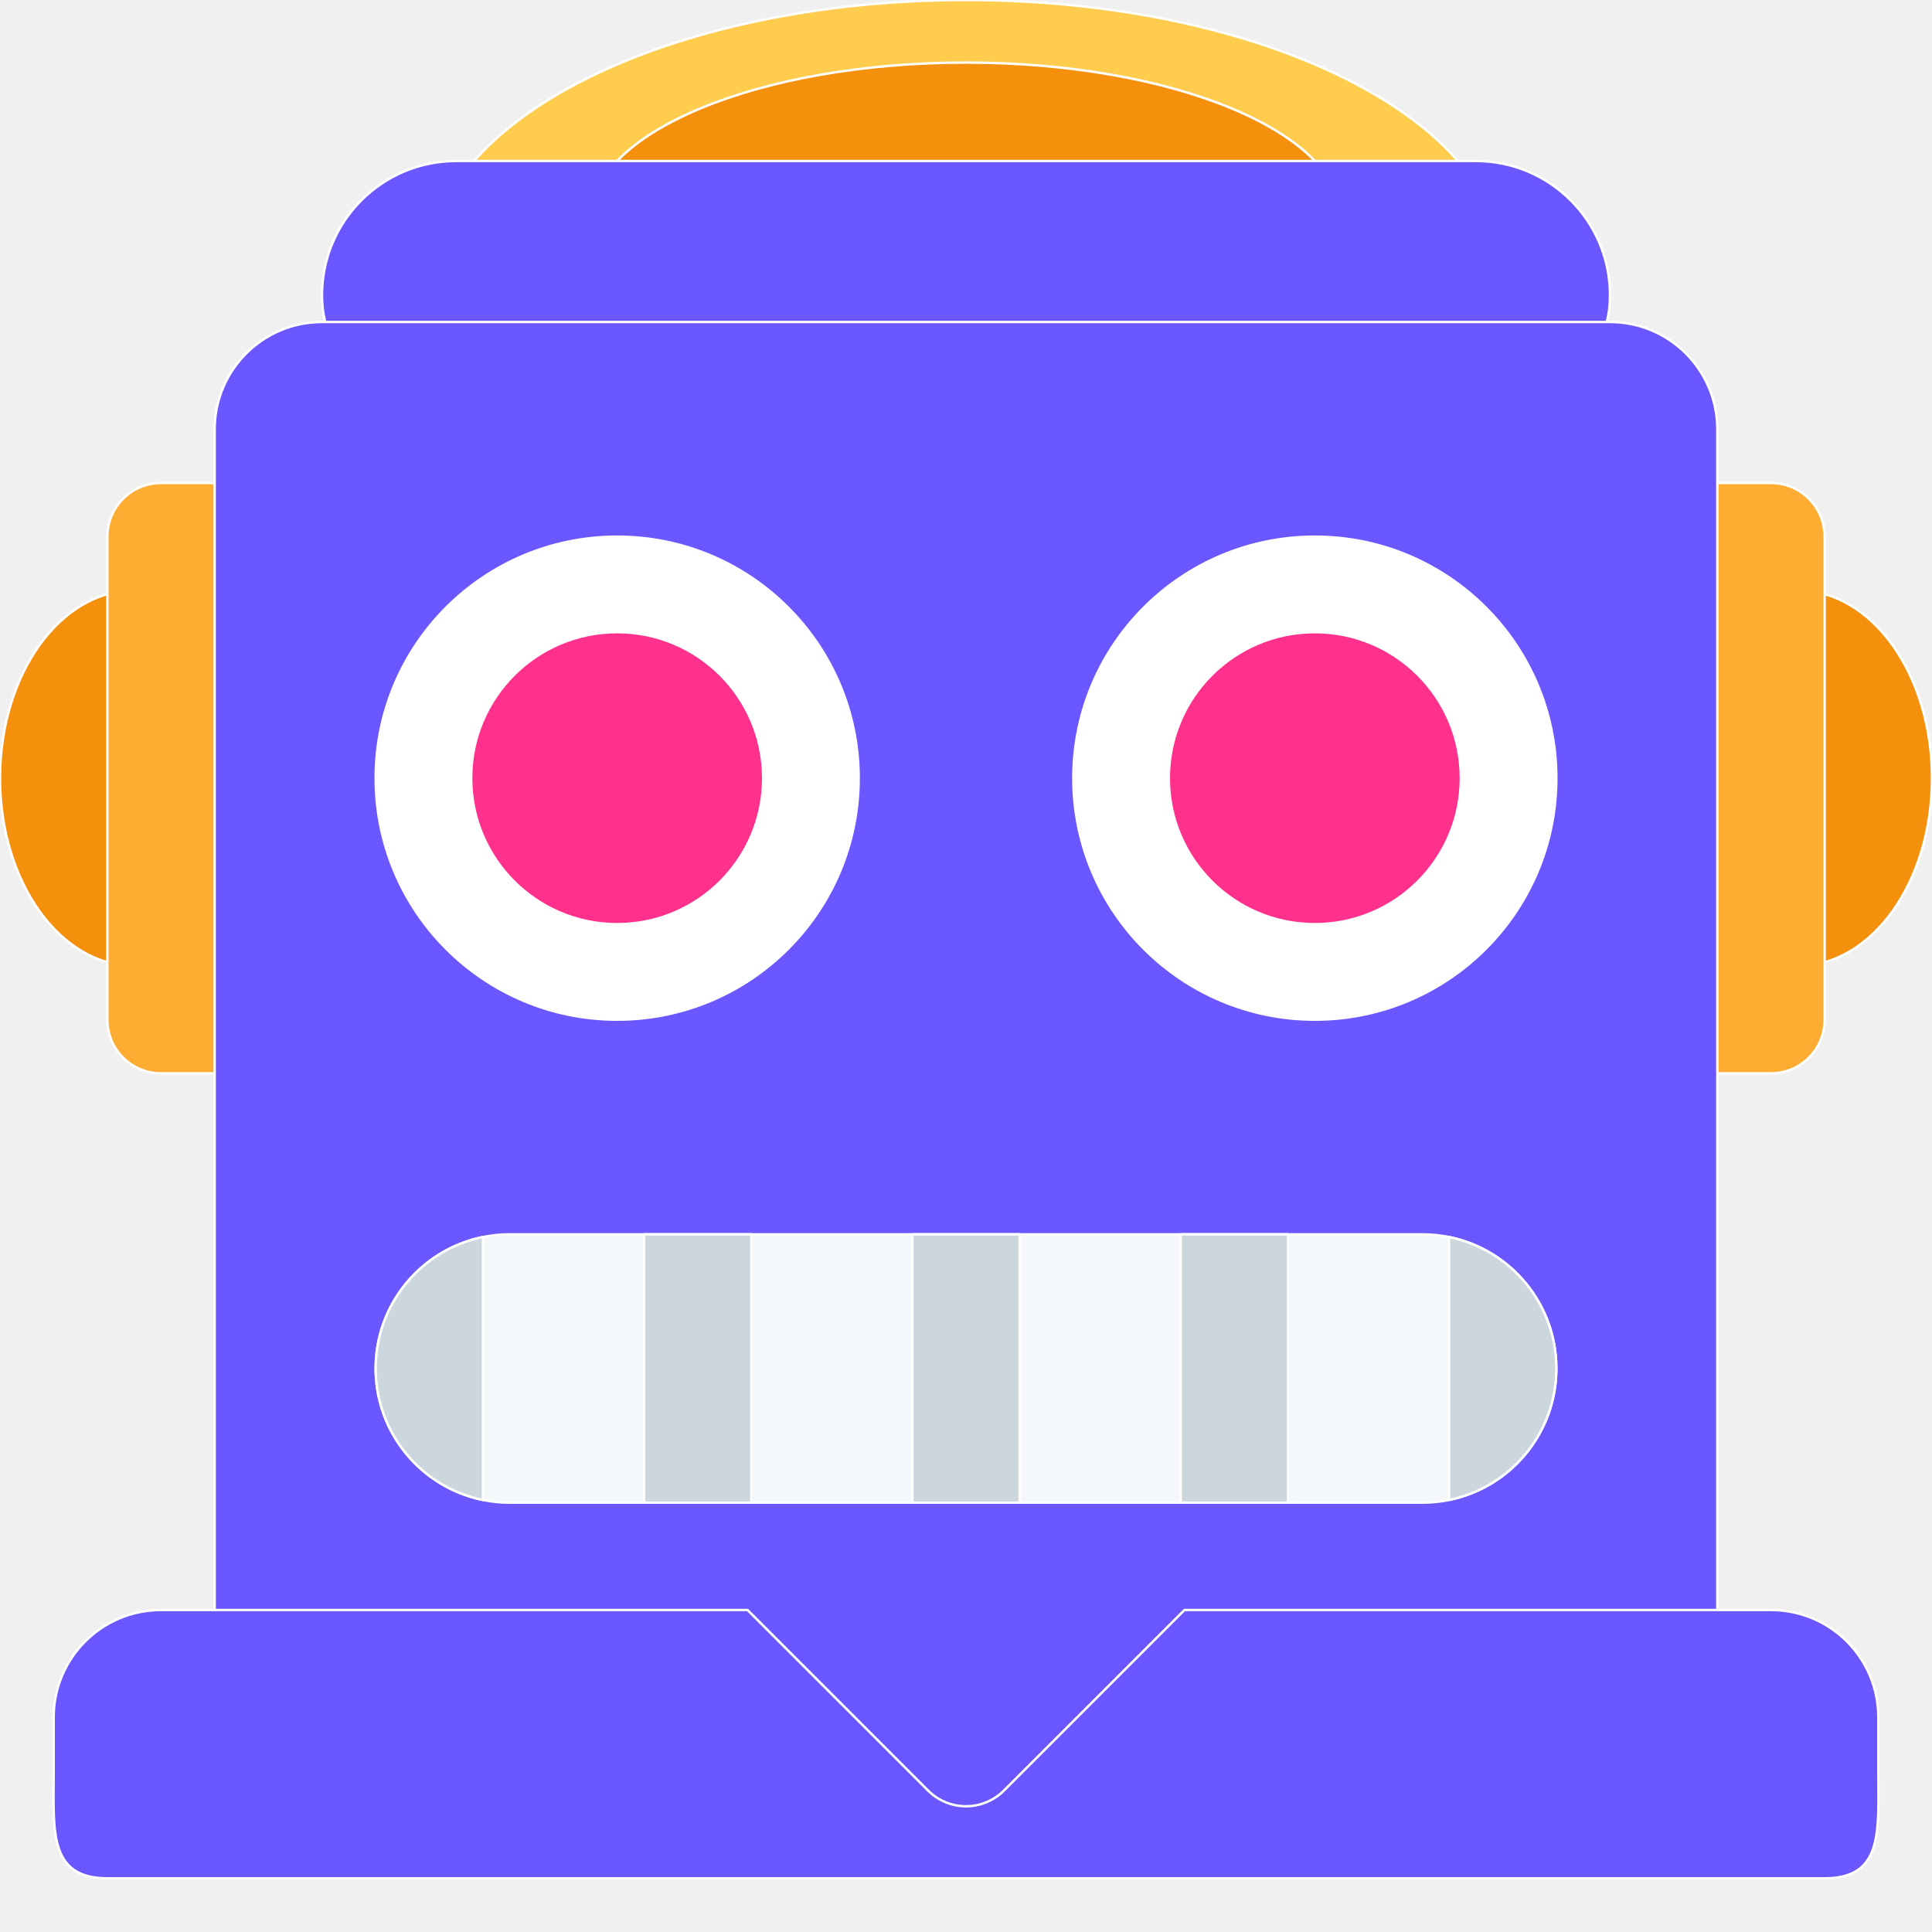
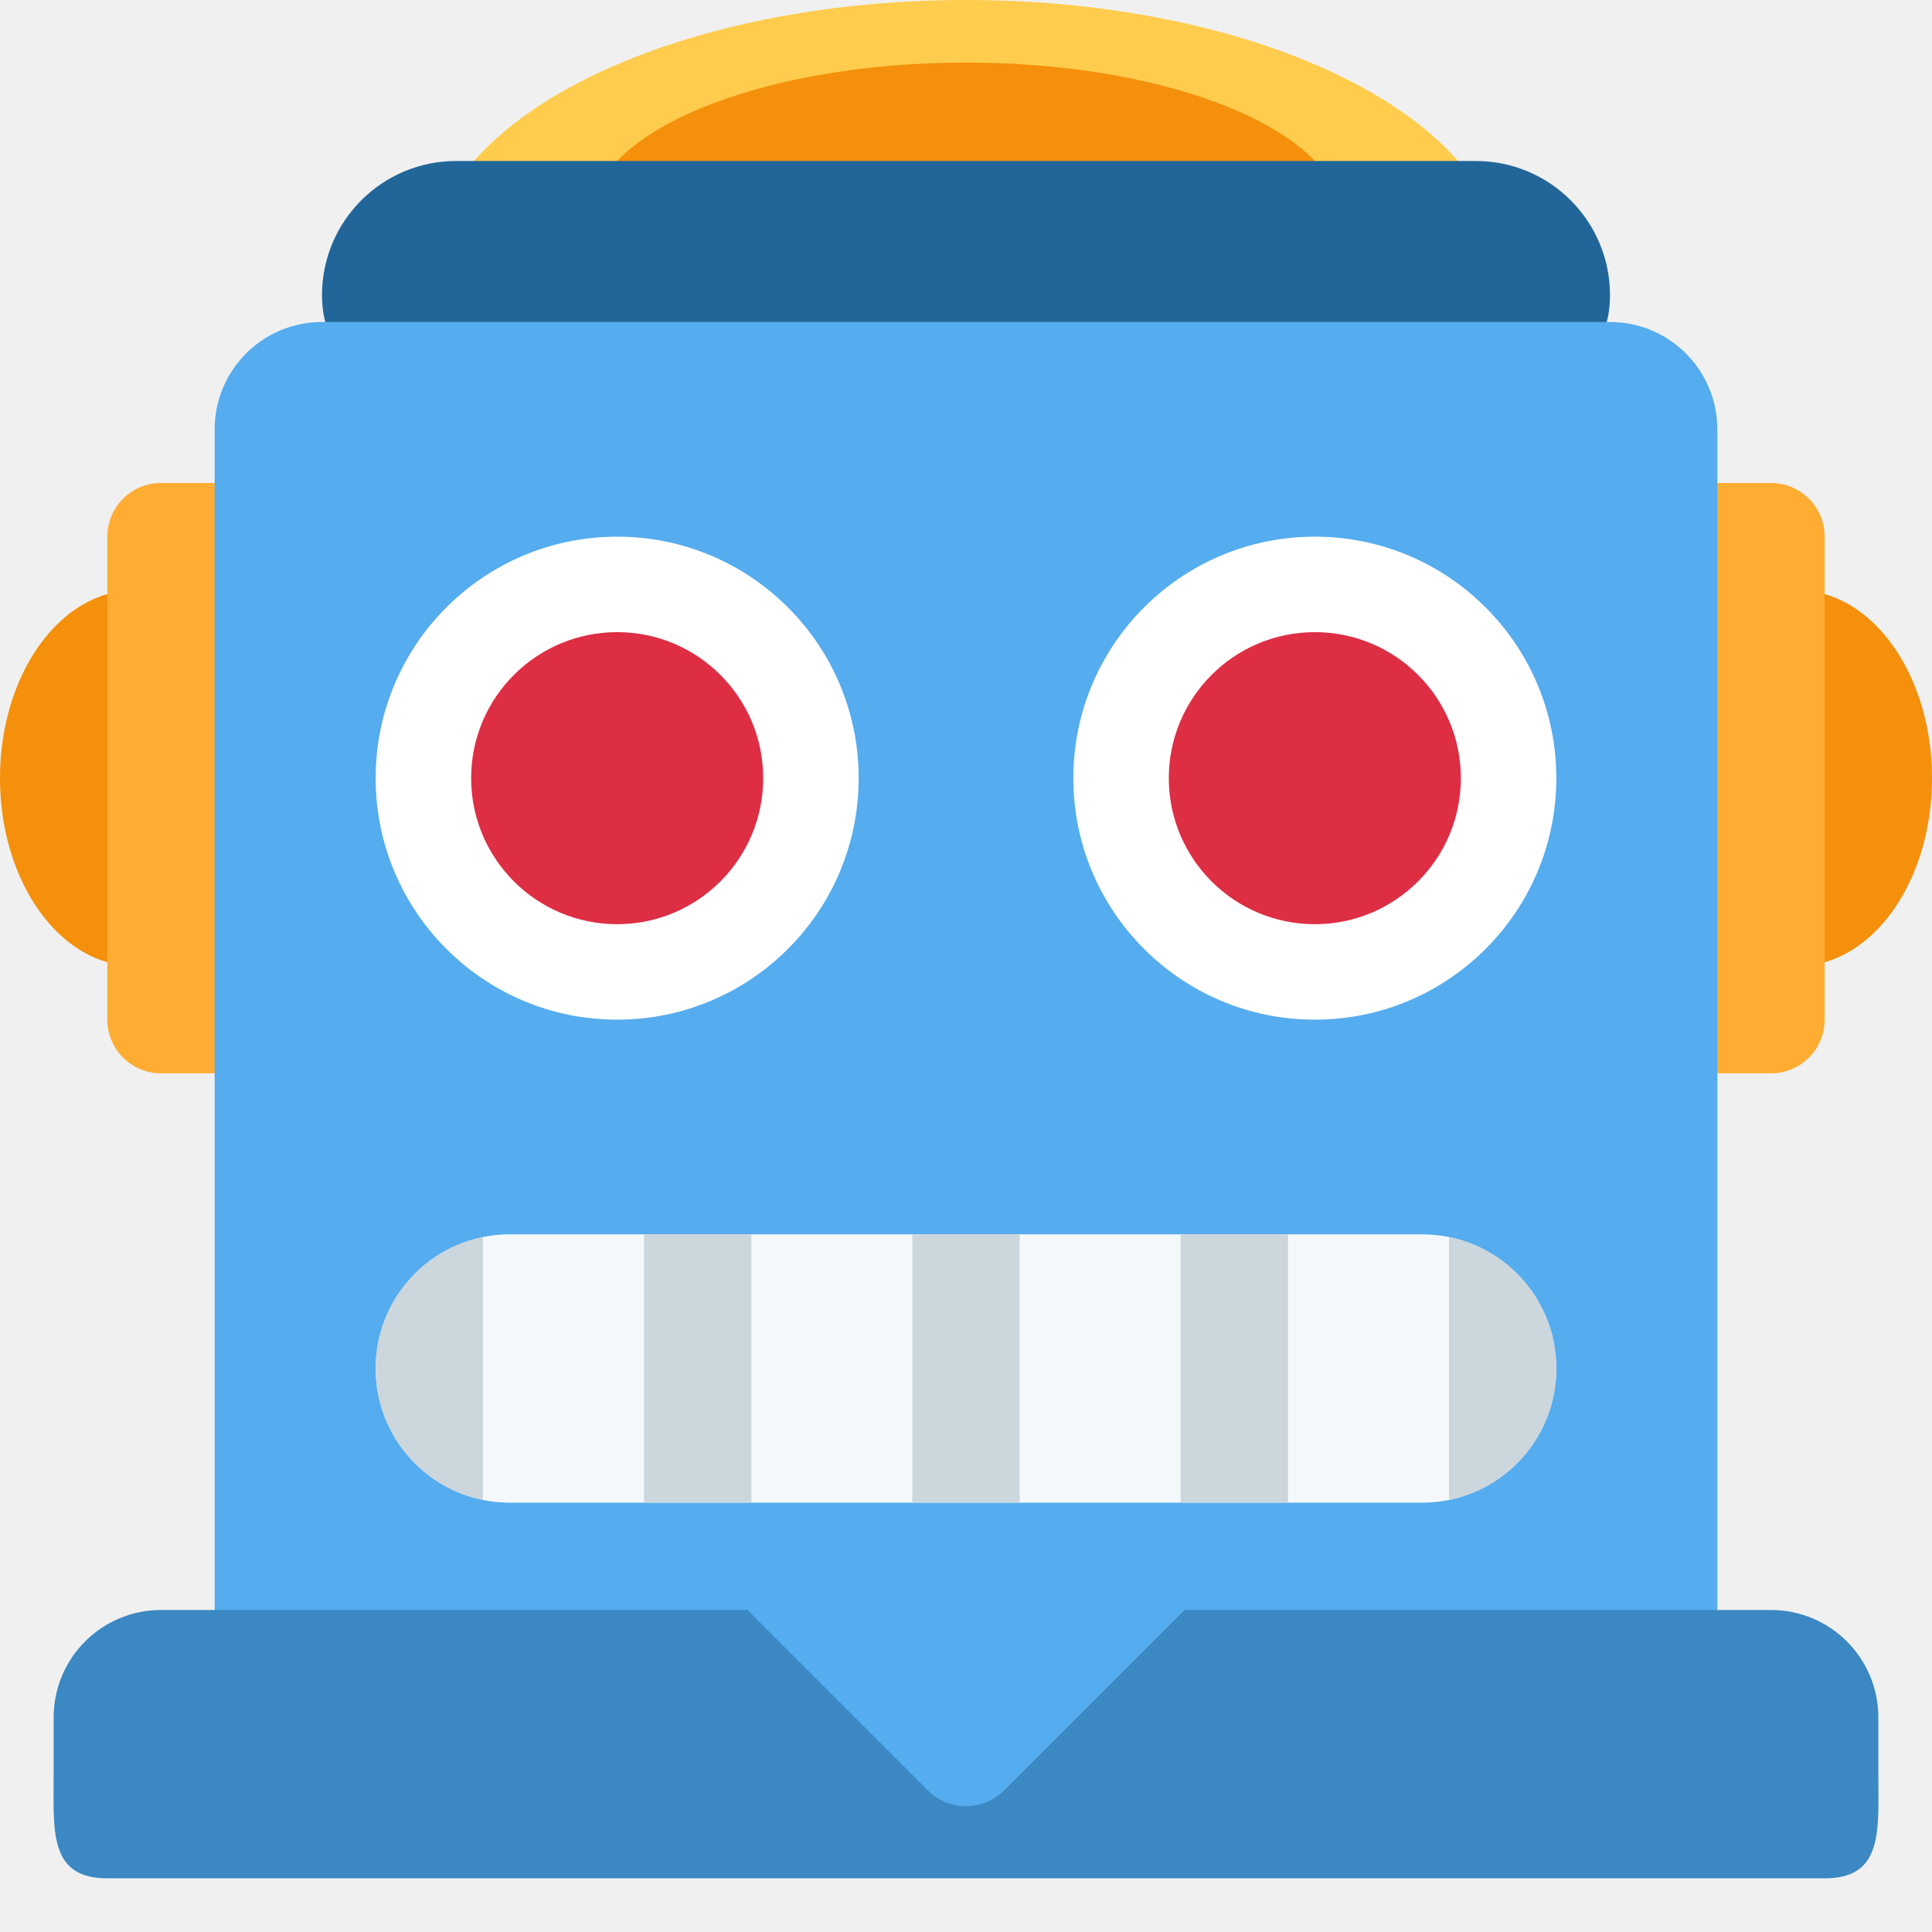
<svg xmlns="http://www.w3.org/2000/svg" width="800px" height="800px" viewBox="0 0 36 36" aria-hidden="true" role="img" class="iconify iconify--twemoji" preserveAspectRatio="xMidYMid meet">
-   <style>
-         path, rect, ellipse, circle {
-         stroke: white;
-         stroke-width: 1;
-         stroke-linejoin: round;
-         vector-effect: non-scaling-stroke;
-         }
-     </style>
  <ellipse fill="#F4900C" cx="33.5" cy="14.5" rx="2.5" ry="3.5" />
  <ellipse fill="#F4900C" cx="2.5" cy="14.5" rx="2.5" ry="3.5" />
  <path fill="#FFAC33" d="M34 19a1 1 0 0 1-1 1h-3a1 1 0 0 1-1-1v-9a1 1 0 0 1 1-1h3a1 1 0 0 1 1 1v9zM7 19a1 1 0 0 1-1 1H3a1 1 0 0 1-1-1v-9a1 1 0 0 1 1-1h3a1 1 0 0 1 1 1v9z" />
  <path fill="#FFCC4D" d="M28 5c0 2.761-4.478 4-10 4C12.477 9 8 7.761 8 5s4.477-5 10-5c5.522 0 10 2.239 10 5z" />
  <path fill="#F4900C" d="M25 4.083C25 5.694 21.865 7 18 7c-3.866 0-7-1.306-7-2.917c0-1.611 3.134-2.917 7-2.917c3.865 0 7 1.306 7 2.917z" />
-   <path fill="#6b57ff" d="M30 5.5C30 6.881 28.881 7 27.5 7h-19C7.119 7 6 6.881 6 5.5S7.119 3 8.5 3h19A2.5 2.5 0 0 1 30 5.5z" />
-   <path fill="#6b57ff" d="M30 6H6a2 2 0 0 0-2 2v26h28V8a2 2 0 0 0-2-2z" />
-   <path fill="#6b57ff" d="M35 33v-1a2 2 0 0 0-2-2H22.071l-3.364 3.364a.999.999 0 0 1-1.414 0L13.929 30H3a2 2 0 0 0-2 2v1c0 1.104-.104 2 1 2h32c1.104 0 1-.896 1-2z" />
+   <path fill="#269" d="M30 5.5C30 6.881 28.881 7 27.5 7h-19C7.119 7 6 6.881 6 5.5S7.119 3 8.5 3h19A2.5 2.5 0 0 1 30 5.5z" />
+   <path fill="#55ACEE" d="M30 6H6a2 2 0 0 0-2 2v26h28V8a2 2 0 0 0-2-2z" />
+   <path fill="#3B88C3" d="M35 33v-1a2 2 0 0 0-2-2H22.071l-3.364 3.364a.999.999 0 0 1-1.414 0L13.929 30H3a2 2 0 0 0-2 2v1c0 1.104-.104 2 1 2h32c1.104 0 1-.896 1-2z" />
  <circle fill="#FFF" cx="24.5" cy="14.5" r="4.5" />
-   <circle fill="#ff318c" cx="24.5" cy="14.5" r="2.721" />
+   <circle fill="#DD2E44" cx="24.5" cy="14.5" r="2.721" />
  <circle fill="#FFF" cx="11.5" cy="14.5" r="4.5" />
  <path fill="#F5F8FA" d="M29 25.5a2.5 2.5 0 0 1-2.5 2.5h-17a2.5 2.5 0 1 1 0-5h17a2.5 2.5 0 0 1 2.5 2.5z" />
  <path fill="#CCD6DD" d="M17 23h2v5h-2zm-5 0h2v5h-2zm10 0h2v5h-2zM7 25.5a2.5 2.5 0 0 0 2 2.45v-4.9a2.5 2.5 0 0 0-2 2.45zm20-2.45v4.899a2.5 2.5 0 0 0 0-4.899z" />
-   <circle fill="#ff318c" cx="11.5" cy="14.5" r="2.721" />
+   <circle fill="#DD2E44" cx="11.5" cy="14.5" r="2.721" />
</svg>
